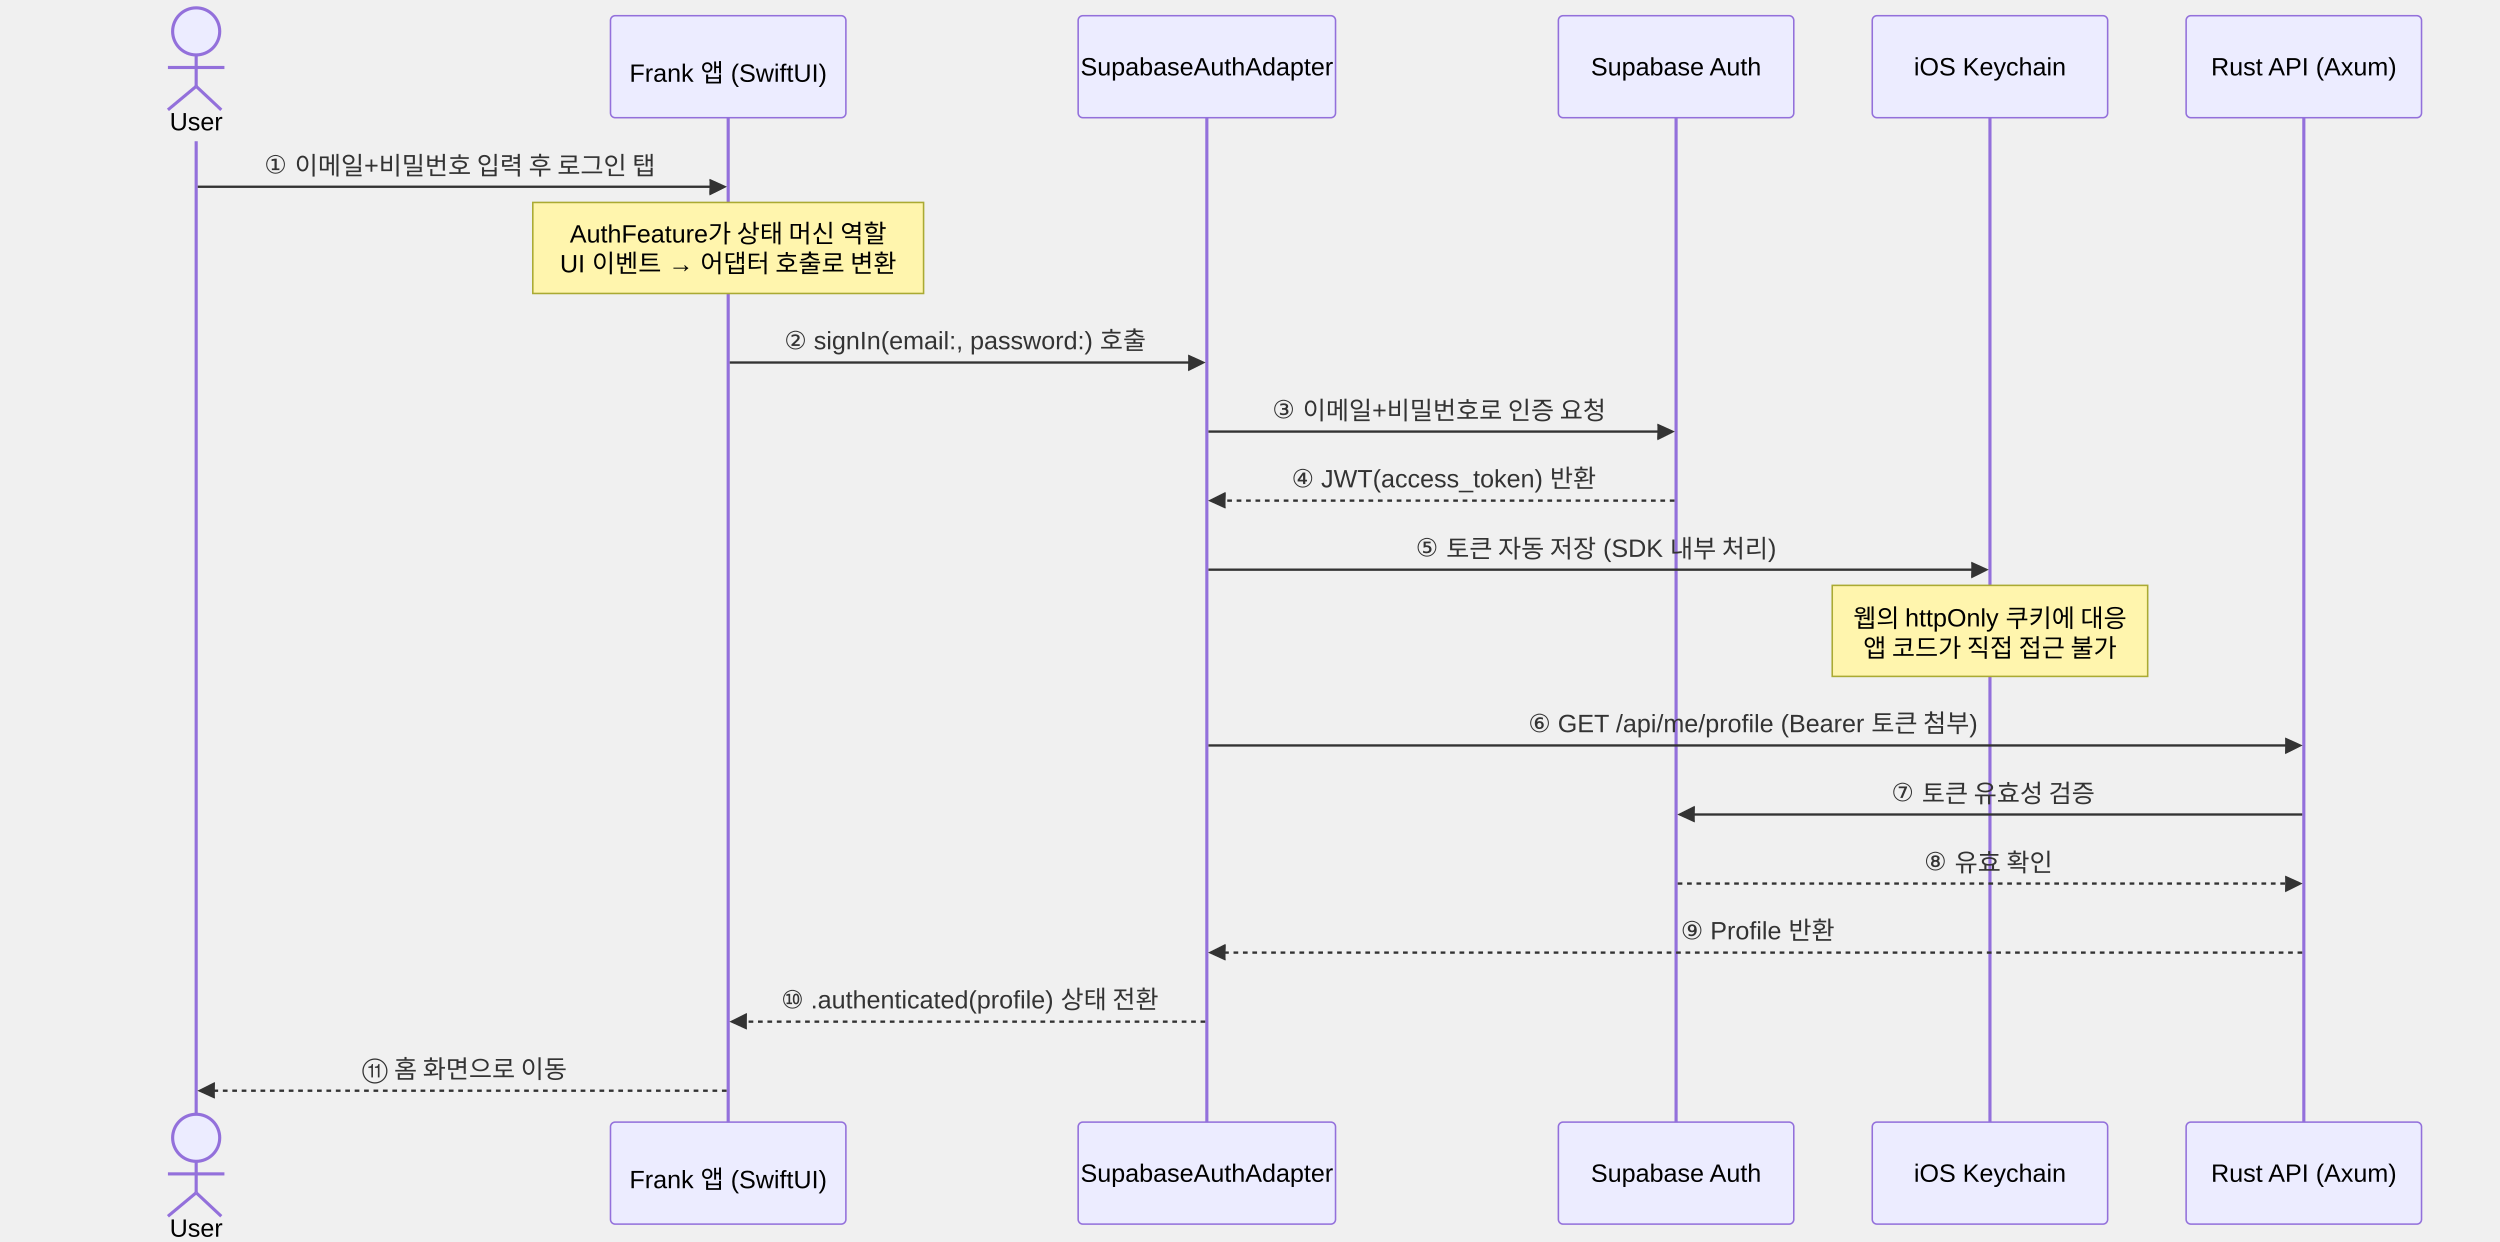
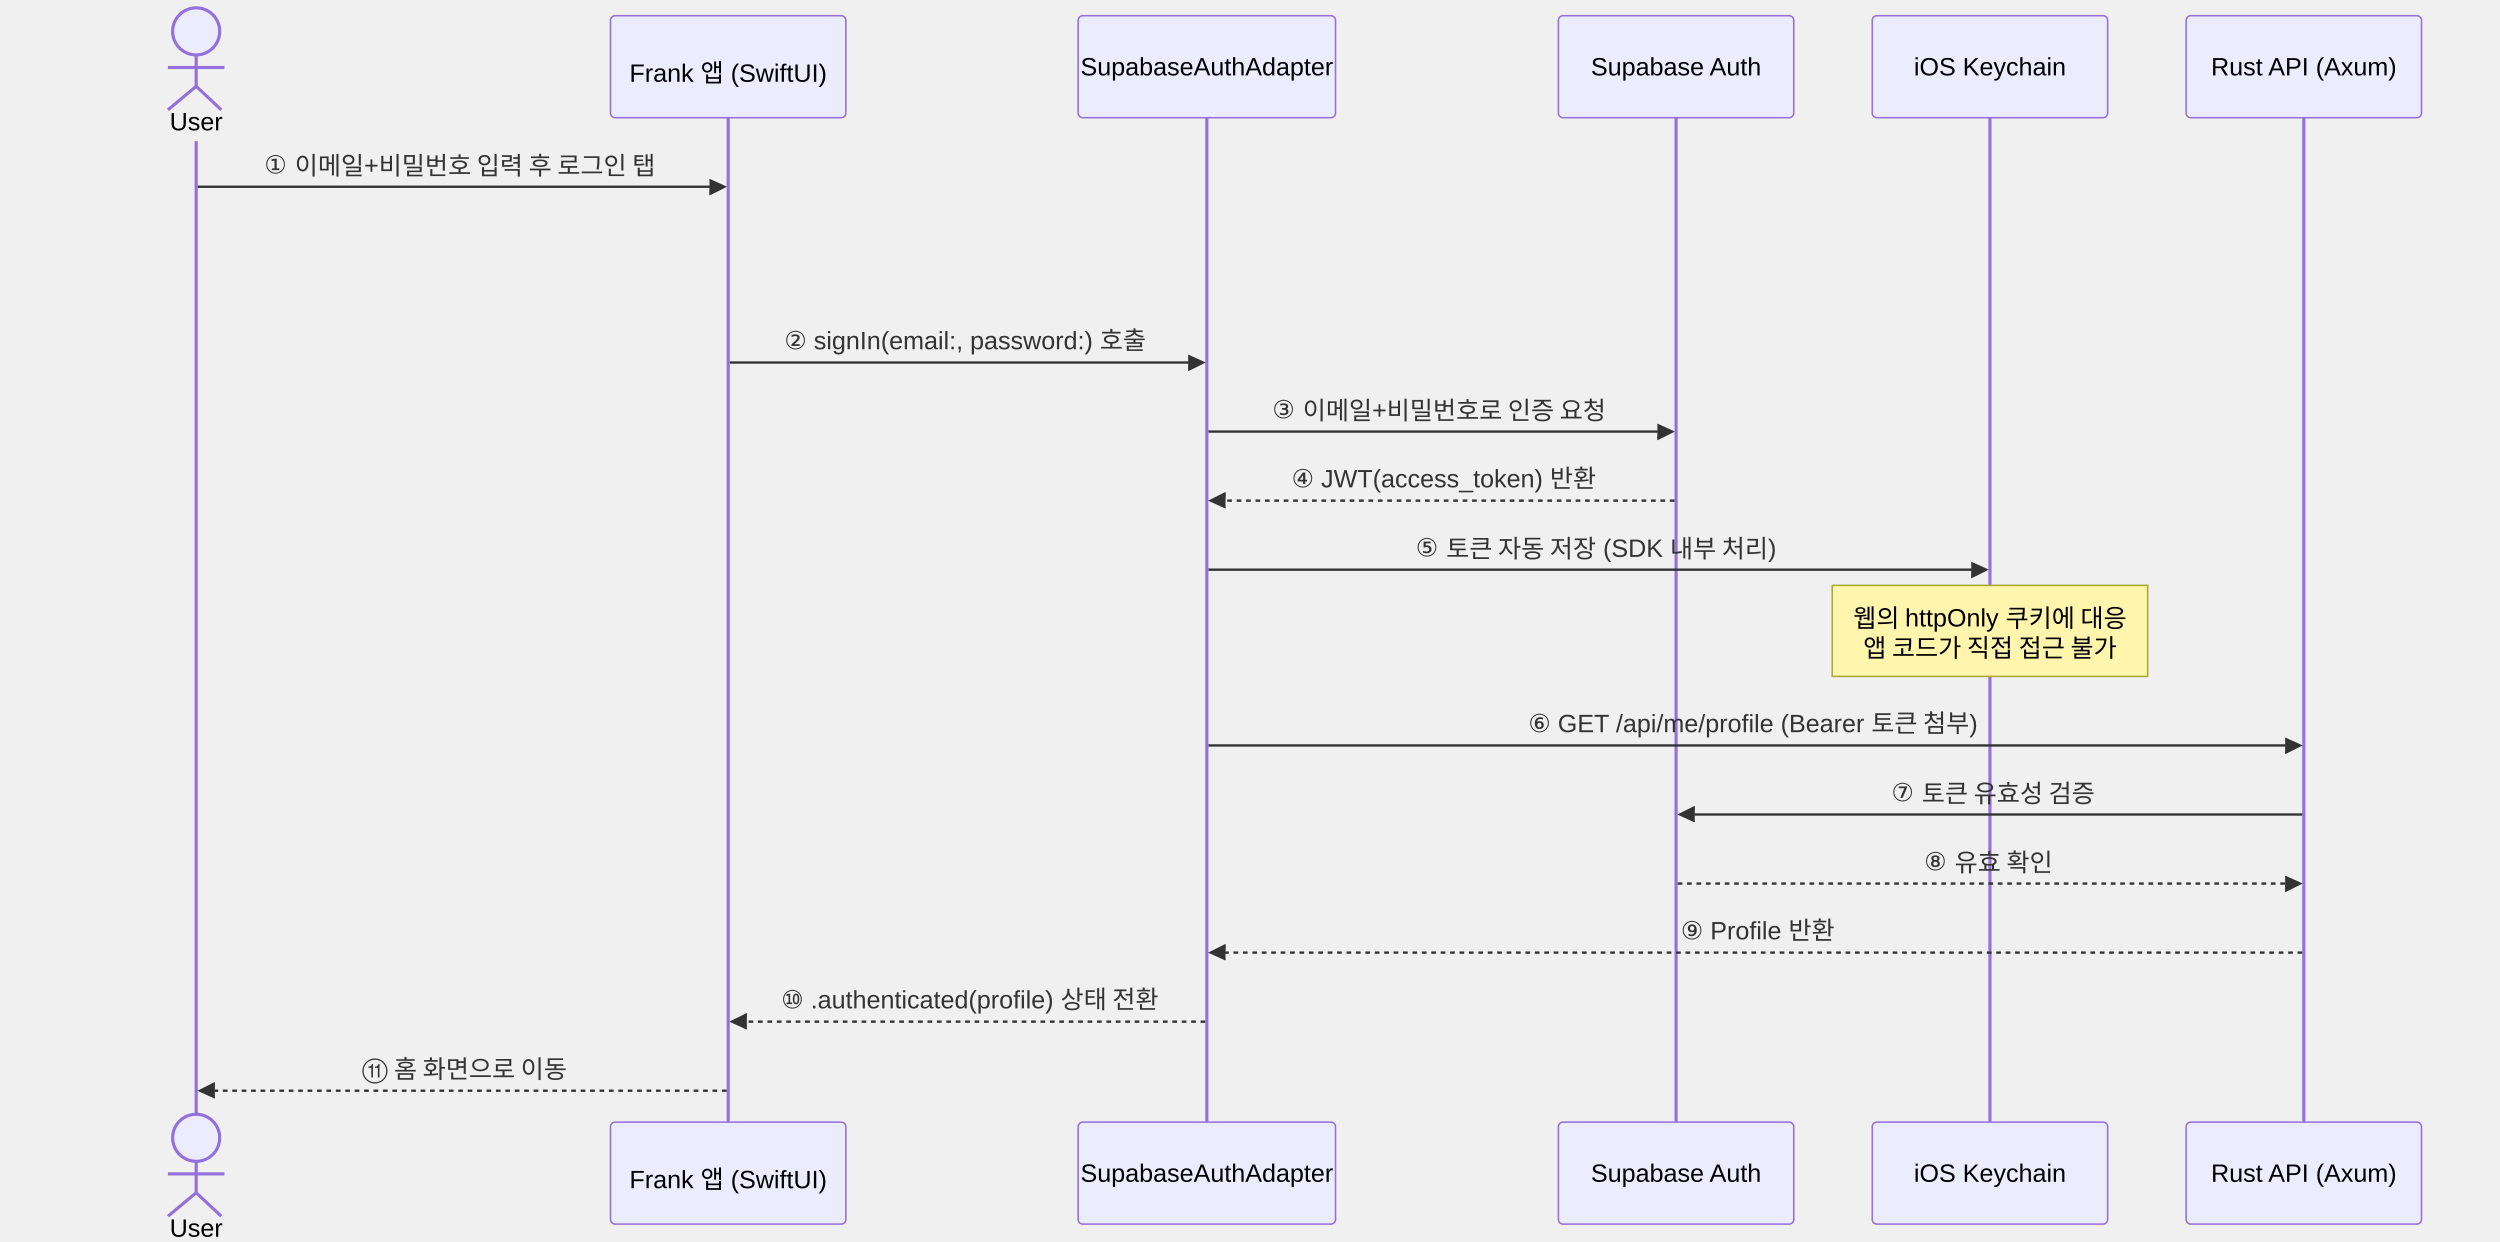
<svg xmlns="http://www.w3.org/2000/svg" id="my-svg" width="100%" style="max-width: 1593px; background-color: white;" viewBox="-50 -10 1593 791" role="graphics-document document" aria-roledescription="sequence">
  <g>
    <rect x="1343" y="705" fill="#eaeaea" stroke="#666" width="150" height="65" name="API" rx="3" ry="3" class="actor actor-bottom" />
    <text x="1418" y="737.5" dominant-baseline="central" alignment-baseline="central" class="actor actor-box" style="text-anchor: middle; font-size: 16px; font-weight: 400;">
      <tspan x="1418" dy="0">Rust API (Axum)</tspan>
    </text>
  </g>
  <g>
    <rect x="1143" y="705" fill="#eaeaea" stroke="#666" width="150" height="65" name="Keychain" rx="3" ry="3" class="actor actor-bottom" />
    <text x="1218" y="737.5" dominant-baseline="central" alignment-baseline="central" class="actor actor-box" style="text-anchor: middle; font-size: 16px; font-weight: 400;">
      <tspan x="1218" dy="0">iOS Keychain</tspan>
    </text>
  </g>
  <g>
    <rect x="943" y="705" fill="#eaeaea" stroke="#666" width="150" height="65" name="Auth" rx="3" ry="3" class="actor actor-bottom" />
    <text x="1018" y="737.5" dominant-baseline="central" alignment-baseline="central" class="actor actor-box" style="text-anchor: middle; font-size: 16px; font-weight: 400;">
      <tspan x="1018" dy="0">Supabase Auth</tspan>
    </text>
  </g>
  <g>
    <rect x="637" y="705" fill="#eaeaea" stroke="#666" width="164" height="65" name="Adapter" rx="3" ry="3" class="actor actor-bottom" />
    <text x="719" y="737.5" dominant-baseline="central" alignment-baseline="central" class="actor actor-box" style="text-anchor: middle; font-size: 16px; font-weight: 400;">
      <tspan x="719" dy="0">SupabaseAuthAdapter</tspan>
    </text>
  </g>
  <g>
    <rect x="339" y="705" fill="#eaeaea" stroke="#666" width="150" height="65" name="App" rx="3" ry="3" class="actor actor-bottom" />
    <text x="414" y="737.5" dominant-baseline="central" alignment-baseline="central" class="actor actor-box" style="text-anchor: middle; font-size: 16px; font-weight: 400;">
      <tspan x="414" dy="0">Frank 앱 (SwiftUI)</tspan>
    </text>
  </g>
  <g />
  <g>
    <line id="actor5" x1="1418" y1="65" x2="1418" y2="705" class="actor-line 200" stroke-width="0.5px" stroke="#999" name="API" data-et="life-line" data-id="API" />
    <g id="root-5" data-et="participant" data-type="participant" data-id="API">
      <rect x="1343" y="0" fill="#eaeaea" stroke="#666" width="150" height="65" name="API" rx="3" ry="3" class="actor actor-top" />
      <text x="1418" y="32.5" dominant-baseline="central" alignment-baseline="central" class="actor actor-box" style="text-anchor: middle; font-size: 16px; font-weight: 400;">
        <tspan x="1418" dy="0">Rust API (Axum)</tspan>
      </text>
    </g>
  </g>
  <g>
    <line id="actor4" x1="1218" y1="65" x2="1218" y2="705" class="actor-line 200" stroke-width="0.5px" stroke="#999" name="Keychain" data-et="life-line" data-id="Keychain" />
    <g id="root-4" data-et="participant" data-type="participant" data-id="Keychain">
      <rect x="1143" y="0" fill="#eaeaea" stroke="#666" width="150" height="65" name="Keychain" rx="3" ry="3" class="actor actor-top" />
      <text x="1218" y="32.5" dominant-baseline="central" alignment-baseline="central" class="actor actor-box" style="text-anchor: middle; font-size: 16px; font-weight: 400;">
        <tspan x="1218" dy="0">iOS Keychain</tspan>
      </text>
    </g>
  </g>
  <g>
    <line id="actor3" x1="1018" y1="65" x2="1018" y2="705" class="actor-line 200" stroke-width="0.5px" stroke="#999" name="Auth" data-et="life-line" data-id="Auth" />
    <g id="root-3" data-et="participant" data-type="participant" data-id="Auth">
      <rect x="943" y="0" fill="#eaeaea" stroke="#666" width="150" height="65" name="Auth" rx="3" ry="3" class="actor actor-top" />
      <text x="1018" y="32.5" dominant-baseline="central" alignment-baseline="central" class="actor actor-box" style="text-anchor: middle; font-size: 16px; font-weight: 400;">
        <tspan x="1018" dy="0">Supabase Auth</tspan>
      </text>
    </g>
  </g>
  <g>
    <line id="actor2" x1="719" y1="65" x2="719" y2="705" class="actor-line 200" stroke-width="0.5px" stroke="#999" name="Adapter" data-et="life-line" data-id="Adapter" />
    <g id="root-2" data-et="participant" data-type="participant" data-id="Adapter">
      <rect x="637" y="0" fill="#eaeaea" stroke="#666" width="164" height="65" name="Adapter" rx="3" ry="3" class="actor actor-top" />
      <text x="719" y="32.5" dominant-baseline="central" alignment-baseline="central" class="actor actor-box" style="text-anchor: middle; font-size: 16px; font-weight: 400;">
        <tspan x="719" dy="0">SupabaseAuthAdapter</tspan>
      </text>
    </g>
  </g>
  <g>
    <line id="actor1" x1="414" y1="65" x2="414" y2="705" class="actor-line 200" stroke-width="0.5px" stroke="#999" name="App" data-et="life-line" data-id="App" />
    <g id="root-1" data-et="participant" data-type="participant" data-id="App">
      <rect x="339" y="0" fill="#eaeaea" stroke="#666" width="150" height="65" name="App" rx="3" ry="3" class="actor actor-top" />
      <text x="414" y="32.5" dominant-baseline="central" alignment-baseline="central" class="actor actor-box" style="text-anchor: middle; font-size: 16px; font-weight: 400;">
        <tspan x="414" dy="0">Frank 앱 (SwiftUI)</tspan>
      </text>
    </g>
  </g>
  <g>
    <line id="actor0" x1="75" y1="80" x2="75" y2="705" class="actor-line 200" stroke-width="0.5px" stroke="#999" name="User" data-et="life-line" data-id="User" />
  </g>
  <style>#my-svg{font-family:"trebuchet ms",verdana,arial,sans-serif;font-size:16px;fill:#333;}@keyframes edge-animation-frame{from{stroke-dashoffset:0;}}@keyframes dash{to{stroke-dashoffset:0;}}#my-svg .edge-animation-slow{stroke-dasharray:9,5!important;stroke-dashoffset:900;animation:dash 50s linear infinite;stroke-linecap:round;}#my-svg .edge-animation-fast{stroke-dasharray:9,5!important;stroke-dashoffset:900;animation:dash 20s linear infinite;stroke-linecap:round;}#my-svg .error-icon{fill:#552222;}#my-svg .error-text{fill:#552222;stroke:#552222;}#my-svg .edge-thickness-normal{stroke-width:1px;}#my-svg .edge-thickness-thick{stroke-width:3.5px;}#my-svg .edge-pattern-solid{stroke-dasharray:0;}#my-svg .edge-thickness-invisible{stroke-width:0;fill:none;}#my-svg .edge-pattern-dashed{stroke-dasharray:3;}#my-svg .edge-pattern-dotted{stroke-dasharray:2;}#my-svg .marker{fill:#333333;stroke:#333333;}#my-svg .marker.cross{stroke:#333333;}#my-svg svg{font-family:"trebuchet ms",verdana,arial,sans-serif;font-size:16px;}#my-svg p{margin:0;}#my-svg .actor{stroke:#9370DB;fill:#ECECFF;stroke-width:1;}#my-svg rect.actor.outer-path[data-look="neo"]{filter:drop-shadow(1px 2px 2px rgba(185, 185, 185, 1));}#my-svg rect.note[data-look="neo"]{stroke:#aaaa33;fill:#fff5ad;filter:drop-shadow(1px 2px 2px rgba(185, 185, 185, 1));}#my-svg text.actor&gt;tspan{fill:black;stroke:none;}#my-svg .actor-line{stroke:#9370DB;}#my-svg .innerArc{stroke-width:1.5;stroke-dasharray:none;}#my-svg .messageLine0{stroke-width:1.5;stroke-dasharray:none;stroke:#333;}#my-svg .messageLine1{stroke-width:1.5;stroke-dasharray:2,2;stroke:#333;}#my-svg [id$="-arrowhead"] path{fill:#333;stroke:#333;}#my-svg .sequenceNumber{fill:white;}#my-svg [id$="-sequencenumber"]{fill:#333;}#my-svg [id$="-crosshead"] path{fill:#333;stroke:#333;}#my-svg .messageText{fill:#333;stroke:none;}#my-svg .labelBox{stroke:#9370DB;fill:#ECECFF;filter:none;}#my-svg .labelText,#my-svg .labelText&gt;tspan{fill:black;stroke:none;}#my-svg .loopText,#my-svg .loopText&gt;tspan{fill:black;stroke:none;}#my-svg .loopLine{stroke-width:2px;stroke-dasharray:2,2;stroke:#9370DB;fill:#9370DB;}#my-svg .note{stroke:#aaaa33;fill:#fff5ad;}#my-svg .noteText,#my-svg .noteText&gt;tspan{fill:black;stroke:none;font-weight:normal;}#my-svg .activation0{fill:#f4f4f4;stroke:#666;}#my-svg .activation1{fill:#f4f4f4;stroke:#666;}#my-svg .activation2{fill:#f4f4f4;stroke:#666;}#my-svg .actorPopupMenu{position:absolute;}#my-svg .actorPopupMenuPanel{position:absolute;fill:#ECECFF;box-shadow:0px 8px 16px 0px rgba(0,0,0,0.2);filter:drop-shadow(3px 5px 2px rgb(0 0 0 / 0.4));}#my-svg .actor-man circle,#my-svg line{fill:#ECECFF;stroke-width:2px;}#my-svg g rect.rect{filter:drop-shadow(1px 2px 2px rgba(185, 185, 185, 1));stroke:#9370DB;}#my-svg .node .neo-node{stroke:#9370DB;}#my-svg [data-look="neo"].node rect,#my-svg [data-look="neo"].cluster rect,#my-svg [data-look="neo"].node polygon{stroke:#9370DB;filter:drop-shadow(1px 2px 2px rgba(185, 185, 185, 1));}#my-svg [data-look="neo"].node path{stroke:#9370DB;stroke-width:1px;}#my-svg [data-look="neo"].node .outer-path{filter:drop-shadow(1px 2px 2px rgba(185, 185, 185, 1));}#my-svg [data-look="neo"].node .neo-line path{stroke:#9370DB;filter:none;}#my-svg [data-look="neo"].node circle{stroke:#9370DB;filter:drop-shadow(1px 2px 2px rgba(185, 185, 185, 1));}#my-svg [data-look="neo"].node circle .state-start{fill:#000000;}#my-svg [data-look="neo"].icon-shape .icon{fill:#9370DB;filter:drop-shadow(1px 2px 2px rgba(185, 185, 185, 1));}#my-svg [data-look="neo"].icon-shape .icon-neo path{stroke:#9370DB;filter:drop-shadow(1px 2px 2px rgba(185, 185, 185, 1));}#my-svg :root{--mermaid-font-family:"trebuchet ms",verdana,arial,sans-serif;}</style>
  <g />
  <defs>
    <symbol id="my-svg-computer" width="24" height="24">
      <path transform="scale(.5)" d="M2 2v13h20v-13h-20zm18 11h-16v-9h16v9zm-10.228 6l.466-1h3.524l.467 1h-4.457zm14.228 3h-24l2-6h2.104l-1.33 4h18.45l-1.297-4h2.073l2 6zm-5-10h-14v-7h14v7z" />
    </symbol>
  </defs>
  <defs>
    <symbol id="my-svg-database" fill-rule="evenodd" clip-rule="evenodd">
      <path transform="scale(.5)" d="M12.258.001l.256.004.255.005.253.008.251.01.249.012.247.015.246.016.242.019.241.02.239.023.236.024.233.027.231.028.229.031.225.032.223.034.22.036.217.038.214.04.211.041.208.043.205.045.201.046.198.048.194.05.191.051.187.053.183.054.18.056.175.057.172.059.168.06.163.061.16.063.155.064.15.066.074.033.073.033.071.034.07.034.069.035.068.035.067.035.066.035.064.036.064.036.062.036.06.036.06.037.058.037.058.037.055.038.055.038.053.038.052.038.051.039.05.039.048.039.047.039.045.04.044.04.043.04.041.04.04.041.039.041.037.041.036.041.034.041.033.042.032.042.03.042.029.042.027.042.026.043.024.043.023.043.021.043.02.043.018.044.017.043.015.044.013.044.012.044.011.045.009.044.007.045.006.045.004.045.002.045.001.045v17l-.001.045-.002.045-.004.045-.006.045-.007.045-.009.044-.011.045-.012.044-.013.044-.015.044-.017.043-.018.044-.02.043-.021.043-.023.043-.024.043-.026.043-.027.042-.029.042-.03.042-.032.042-.033.042-.034.041-.036.041-.037.041-.039.041-.04.041-.041.04-.043.04-.044.04-.045.04-.047.039-.048.039-.05.039-.051.039-.052.038-.053.038-.055.038-.055.038-.058.037-.058.037-.06.037-.06.036-.062.036-.064.036-.064.036-.066.035-.067.035-.068.035-.069.035-.07.034-.071.034-.073.033-.074.033-.15.066-.155.064-.16.063-.163.061-.168.06-.172.059-.175.057-.18.056-.183.054-.187.053-.191.051-.194.05-.198.048-.201.046-.205.045-.208.043-.211.041-.214.04-.217.038-.22.036-.223.034-.225.032-.229.031-.231.028-.233.027-.236.024-.239.023-.241.02-.242.019-.246.016-.247.015-.249.012-.251.01-.253.008-.255.005-.256.004-.258.001-.258-.001-.256-.004-.255-.005-.253-.008-.251-.01-.249-.012-.247-.015-.245-.016-.243-.019-.241-.02-.238-.023-.236-.024-.234-.027-.231-.028-.228-.031-.226-.032-.223-.034-.22-.036-.217-.038-.214-.04-.211-.041-.208-.043-.204-.045-.201-.046-.198-.048-.195-.05-.19-.051-.187-.053-.184-.054-.179-.056-.176-.057-.172-.059-.167-.06-.164-.061-.159-.063-.155-.064-.151-.066-.074-.033-.072-.033-.072-.034-.07-.034-.069-.035-.068-.035-.067-.035-.066-.035-.064-.036-.063-.036-.062-.036-.061-.036-.06-.037-.058-.037-.057-.037-.056-.038-.055-.038-.053-.038-.052-.038-.051-.039-.049-.039-.049-.039-.046-.039-.046-.04-.044-.04-.043-.04-.041-.04-.04-.041-.039-.041-.037-.041-.036-.041-.034-.041-.033-.042-.032-.042-.03-.042-.029-.042-.027-.042-.026-.043-.024-.043-.023-.043-.021-.043-.02-.043-.018-.044-.017-.043-.015-.044-.013-.044-.012-.044-.011-.045-.009-.044-.007-.045-.006-.045-.004-.045-.002-.045-.001-.045v-17l.001-.045.002-.045.004-.045.006-.045.007-.045.009-.044.011-.045.012-.044.013-.044.015-.044.017-.043.018-.044.02-.043.021-.043.023-.043.024-.043.026-.043.027-.042.029-.042.03-.042.032-.042.033-.042.034-.041.036-.041.037-.041.039-.041.04-.041.041-.04.043-.04.044-.04.046-.04.046-.039.049-.039.049-.039.051-.039.052-.038.053-.038.055-.038.056-.038.057-.037.058-.037.06-.037.061-.036.062-.036.063-.036.064-.036.066-.035.067-.035.068-.035.069-.035.07-.034.072-.034.072-.033.074-.033.151-.066.155-.064.159-.063.164-.061.167-.06.172-.059.176-.057.179-.056.184-.054.187-.053.19-.051.195-.05.198-.048.201-.046.204-.045.208-.043.211-.041.214-.04.217-.038.22-.036.223-.034.226-.032.228-.031.231-.028.234-.027.236-.024.238-.023.241-.02.243-.019.245-.016.247-.015.249-.012.251-.01.253-.008.255-.005.256-.004.258-.001.258.001zm-9.258 20.499v.01l.001.021.003.021.004.022.005.021.006.022.007.022.009.023.01.022.011.023.012.023.013.023.015.023.016.024.017.023.018.024.019.024.021.024.022.025.023.024.024.025.052.049.056.05.061.051.066.051.07.051.075.051.079.052.084.052.088.052.092.052.097.052.102.051.105.052.11.052.114.051.119.051.123.051.127.05.131.05.135.05.139.048.144.049.147.047.152.047.155.047.16.045.163.045.167.043.171.043.176.041.178.041.183.039.187.039.19.037.194.035.197.035.202.033.204.031.209.03.212.029.216.027.219.025.222.024.226.021.23.02.233.018.236.016.24.015.243.012.246.01.249.008.253.005.256.004.259.001.26-.001.257-.004.254-.005.25-.008.247-.011.244-.012.241-.014.237-.016.233-.018.231-.021.226-.021.224-.024.22-.026.216-.027.212-.028.21-.031.205-.031.202-.034.198-.034.194-.036.191-.037.187-.039.183-.04.179-.04.175-.042.172-.043.168-.044.163-.045.16-.046.155-.046.152-.047.148-.048.143-.049.139-.049.136-.05.131-.05.126-.05.123-.051.118-.052.114-.051.11-.052.106-.052.101-.052.096-.052.092-.052.088-.053.083-.051.079-.052.074-.052.07-.051.065-.051.06-.051.056-.05.051-.05.023-.024.023-.025.021-.024.02-.024.019-.024.018-.024.017-.024.015-.023.014-.024.013-.023.012-.023.01-.023.01-.022.008-.022.006-.022.006-.022.004-.022.004-.021.001-.021.001-.021v-4.127l-.077.055-.08.053-.083.054-.085.053-.087.052-.09.052-.093.051-.095.05-.097.05-.1.049-.102.049-.105.048-.106.047-.109.047-.111.046-.114.045-.115.045-.118.044-.12.043-.122.042-.124.042-.126.041-.128.04-.13.04-.132.038-.134.038-.135.037-.138.037-.139.035-.142.035-.143.034-.144.033-.147.032-.148.031-.15.03-.151.03-.153.029-.154.027-.156.027-.158.026-.159.025-.161.024-.162.023-.163.022-.165.021-.166.02-.167.019-.169.018-.169.017-.171.016-.173.015-.173.014-.175.013-.175.012-.177.011-.178.01-.179.008-.179.008-.181.006-.182.005-.182.004-.184.003-.184.002h-.37l-.184-.002-.184-.003-.182-.004-.182-.005-.181-.006-.179-.008-.179-.008-.178-.01-.176-.011-.176-.012-.175-.013-.173-.014-.172-.015-.171-.016-.17-.017-.169-.018-.167-.019-.166-.02-.165-.021-.163-.022-.162-.023-.161-.024-.159-.025-.157-.026-.156-.027-.155-.027-.153-.029-.151-.03-.15-.03-.148-.031-.146-.032-.145-.033-.143-.034-.141-.035-.14-.035-.137-.037-.136-.037-.134-.038-.132-.038-.13-.04-.128-.04-.126-.041-.124-.042-.122-.042-.12-.044-.117-.043-.116-.045-.113-.045-.112-.046-.109-.047-.106-.047-.105-.048-.102-.049-.1-.049-.097-.05-.095-.05-.093-.052-.09-.051-.087-.052-.085-.053-.083-.054-.08-.054-.077-.054v4.127zm0-5.654v.011l.001.021.003.021.004.021.005.022.006.022.007.022.009.022.01.022.011.023.012.023.013.023.015.024.016.023.017.024.018.024.019.024.021.024.022.024.023.025.024.024.052.05.056.05.061.05.066.051.07.051.075.052.079.051.084.052.088.052.092.052.097.052.102.052.105.052.11.051.114.051.119.052.123.05.127.051.131.05.135.049.139.049.144.048.147.048.152.047.155.046.16.045.163.045.167.044.171.042.176.042.178.04.183.04.187.038.19.037.194.036.197.034.202.033.204.032.209.03.212.028.216.027.219.025.222.024.226.022.23.02.233.018.236.016.24.014.243.012.246.01.249.008.253.006.256.003.259.001.26-.001.257-.003.254-.006.25-.008.247-.01.244-.012.241-.015.237-.016.233-.018.231-.02.226-.022.224-.024.22-.025.216-.027.212-.029.21-.03.205-.032.202-.033.198-.035.194-.036.191-.037.187-.039.183-.039.179-.041.175-.042.172-.043.168-.044.163-.045.16-.045.155-.047.152-.047.148-.048.143-.048.139-.05.136-.049.131-.05.126-.051.123-.051.118-.051.114-.052.11-.052.106-.052.101-.052.096-.052.092-.052.088-.052.083-.052.079-.052.074-.051.07-.052.065-.051.06-.05.056-.051.051-.049.023-.025.023-.024.021-.025.02-.024.019-.024.018-.024.017-.024.015-.023.014-.023.013-.024.012-.022.01-.023.01-.023.008-.022.006-.022.006-.022.004-.021.004-.022.001-.021.001-.021v-4.139l-.077.054-.08.054-.083.054-.085.052-.087.053-.09.051-.093.051-.095.051-.097.05-.1.049-.102.049-.105.048-.106.047-.109.047-.111.046-.114.045-.115.044-.118.044-.12.044-.122.042-.124.042-.126.041-.128.04-.13.039-.132.039-.134.038-.135.037-.138.036-.139.036-.142.035-.143.033-.144.033-.147.033-.148.031-.15.03-.151.03-.153.028-.154.028-.156.027-.158.026-.159.025-.161.024-.162.023-.163.022-.165.021-.166.02-.167.019-.169.018-.169.017-.171.016-.173.015-.173.014-.175.013-.175.012-.177.011-.178.009-.179.009-.179.007-.181.007-.182.005-.182.004-.184.003-.184.002h-.37l-.184-.002-.184-.003-.182-.004-.182-.005-.181-.007-.179-.007-.179-.009-.178-.009-.176-.011-.176-.012-.175-.013-.173-.014-.172-.015-.171-.016-.17-.017-.169-.018-.167-.019-.166-.02-.165-.021-.163-.022-.162-.023-.161-.024-.159-.025-.157-.026-.156-.027-.155-.028-.153-.028-.151-.03-.15-.03-.148-.031-.146-.033-.145-.033-.143-.033-.141-.035-.14-.036-.137-.036-.136-.037-.134-.038-.132-.039-.13-.039-.128-.04-.126-.041-.124-.042-.122-.043-.12-.043-.117-.044-.116-.044-.113-.046-.112-.046-.109-.046-.106-.047-.105-.048-.102-.049-.1-.049-.097-.05-.095-.051-.093-.051-.09-.051-.087-.053-.085-.052-.083-.054-.08-.054-.077-.054v4.139zm0-5.666v.011l.001.02.003.022.004.021.005.022.006.021.007.022.009.023.01.022.011.023.012.023.013.023.015.023.016.024.017.024.018.023.019.024.021.025.022.024.023.024.024.025.052.05.056.05.061.05.066.051.07.051.075.052.079.051.084.052.088.052.092.052.097.052.102.052.105.051.11.052.114.051.119.051.123.051.127.05.131.05.135.05.139.049.144.048.147.048.152.047.155.046.16.045.163.045.167.043.171.043.176.042.178.04.183.04.187.038.19.037.194.036.197.034.202.033.204.032.209.03.212.028.216.027.219.025.222.024.226.021.23.02.233.018.236.017.24.014.243.012.246.01.249.008.253.006.256.003.259.001.26-.001.257-.003.254-.006.25-.008.247-.01.244-.013.241-.014.237-.016.233-.018.231-.02.226-.022.224-.024.22-.025.216-.027.212-.029.21-.03.205-.032.202-.033.198-.035.194-.036.191-.037.187-.039.183-.039.179-.041.175-.042.172-.043.168-.044.163-.045.16-.045.155-.047.152-.047.148-.048.143-.049.139-.049.136-.049.131-.051.126-.05.123-.051.118-.052.114-.051.11-.052.106-.052.101-.052.096-.052.092-.052.088-.052.083-.052.079-.052.074-.052.07-.051.065-.051.06-.051.056-.05.051-.049.023-.025.023-.025.021-.024.02-.024.019-.024.018-.024.017-.024.015-.023.014-.024.013-.023.012-.023.01-.022.01-.023.008-.022.006-.022.006-.022.004-.022.004-.021.001-.021.001-.021v-4.153l-.077.054-.08.054-.083.053-.085.053-.087.053-.09.051-.093.051-.095.051-.097.05-.1.049-.102.048-.105.048-.106.048-.109.046-.111.046-.114.046-.115.044-.118.044-.12.043-.122.043-.124.042-.126.041-.128.04-.13.039-.132.039-.134.038-.135.037-.138.036-.139.036-.142.034-.143.034-.144.033-.147.032-.148.032-.15.03-.151.03-.153.028-.154.028-.156.027-.158.026-.159.024-.161.024-.162.023-.163.023-.165.021-.166.02-.167.019-.169.018-.169.017-.171.016-.173.015-.173.014-.175.013-.175.012-.177.01-.178.01-.179.009-.179.007-.181.006-.182.006-.182.004-.184.003-.184.001-.185.001-.185-.001-.184-.001-.184-.003-.182-.004-.182-.006-.181-.006-.179-.007-.179-.009-.178-.01-.176-.01-.176-.012-.175-.013-.173-.014-.172-.015-.171-.016-.17-.017-.169-.018-.167-.019-.166-.02-.165-.021-.163-.023-.162-.023-.161-.024-.159-.024-.157-.026-.156-.027-.155-.028-.153-.028-.151-.03-.15-.03-.148-.032-.146-.032-.145-.033-.143-.034-.141-.034-.14-.036-.137-.036-.136-.037-.134-.038-.132-.039-.13-.039-.128-.041-.126-.041-.124-.041-.122-.043-.12-.043-.117-.044-.116-.044-.113-.046-.112-.046-.109-.046-.106-.048-.105-.048-.102-.048-.1-.05-.097-.049-.095-.051-.093-.051-.09-.052-.087-.052-.085-.053-.083-.053-.08-.054-.077-.054v4.153zm8.74-8.179l-.257.004-.254.005-.25.008-.247.011-.244.012-.241.014-.237.016-.233.018-.231.021-.226.022-.224.023-.22.026-.216.027-.212.028-.21.031-.205.032-.202.033-.198.034-.194.036-.191.038-.187.038-.183.04-.179.041-.175.042-.172.043-.168.043-.163.045-.16.046-.155.046-.152.048-.148.048-.143.048-.139.049-.136.05-.131.05-.126.051-.123.051-.118.051-.114.052-.11.052-.106.052-.101.052-.096.052-.092.052-.088.052-.083.052-.079.052-.074.051-.07.052-.065.051-.06.05-.056.05-.051.05-.023.025-.023.024-.021.024-.02.025-.019.024-.018.024-.017.023-.015.024-.014.023-.013.023-.012.023-.01.023-.01.022-.008.022-.006.023-.006.021-.004.022-.004.021-.001.021-.001.021.001.021.001.021.004.021.004.022.006.021.006.023.008.022.01.022.01.023.012.023.013.023.014.023.015.024.017.023.018.024.019.024.02.025.021.024.023.024.023.025.051.05.056.05.06.05.065.051.07.052.074.051.079.052.083.052.088.052.092.052.096.052.101.052.106.052.11.052.114.052.118.051.123.051.126.051.131.05.136.05.139.049.143.048.148.048.152.048.155.046.16.046.163.045.168.043.172.043.175.042.179.041.183.04.187.038.191.038.194.036.198.034.202.033.205.032.21.031.212.028.216.027.22.026.224.023.226.022.231.021.233.018.237.016.241.014.244.012.247.011.25.008.254.005.257.004.26.001.26-.001.257-.004.254-.005.25-.008.247-.011.244-.012.241-.014.237-.016.233-.018.231-.021.226-.022.224-.023.22-.026.216-.027.212-.028.21-.031.205-.032.202-.033.198-.034.194-.036.191-.038.187-.038.183-.04.179-.041.175-.042.172-.043.168-.043.163-.045.16-.046.155-.046.152-.048.148-.048.143-.048.139-.049.136-.05.131-.05.126-.051.123-.051.118-.051.114-.052.11-.052.106-.052.101-.052.096-.052.092-.052.088-.052.083-.052.079-.052.074-.051.07-.052.065-.051.06-.05.056-.05.051-.05.023-.025.023-.024.021-.024.02-.025.019-.024.018-.024.017-.023.015-.024.014-.023.013-.023.012-.023.01-.023.01-.022.008-.022.006-.023.006-.021.004-.022.004-.021.001-.021.001-.021-.001-.021-.001-.021-.004-.021-.004-.022-.006-.021-.006-.023-.008-.022-.01-.022-.01-.023-.012-.023-.013-.023-.014-.023-.015-.024-.017-.023-.018-.024-.019-.024-.02-.025-.021-.024-.023-.024-.023-.025-.051-.05-.056-.05-.06-.05-.065-.051-.07-.052-.074-.051-.079-.052-.083-.052-.088-.052-.092-.052-.096-.052-.101-.052-.106-.052-.11-.052-.114-.052-.118-.051-.123-.051-.126-.051-.131-.05-.136-.05-.139-.049-.143-.048-.148-.048-.152-.048-.155-.046-.16-.046-.163-.045-.168-.043-.172-.043-.175-.042-.179-.041-.183-.04-.187-.038-.191-.038-.194-.036-.198-.034-.202-.033-.205-.032-.21-.031-.212-.028-.216-.027-.22-.026-.224-.023-.226-.022-.231-.021-.233-.018-.237-.016-.241-.014-.244-.012-.247-.011-.25-.008-.254-.005-.257-.004-.26-.001-.26.001z" />
    </symbol>
  </defs>
  <defs>
    <symbol id="my-svg-clock" width="24" height="24">
      <path transform="scale(.5)" d="M12 2c5.514 0 10 4.486 10 10s-4.486 10-10 10-10-4.486-10-10 4.486-10 10-10zm0-2c-6.627 0-12 5.373-12 12s5.373 12 12 12 12-5.373 12-12-5.373-12-12-12zm5.848 12.459c.202.038.202.333.001.372-1.907.361-6.045 1.111-6.547 1.111-.719 0-1.301-.582-1.301-1.301 0-.512.77-5.447 1.125-7.445.034-.192.312-.181.343.014l.985 6.238 5.394 1.011z" />
    </symbol>
  </defs>
  <defs>
    <marker id="my-svg-arrowhead" refX="7.9" refY="5" markerUnits="userSpaceOnUse" markerWidth="12" markerHeight="12" orient="auto-start-reverse">
      <path d="M -1 0 L 10 5 L 0 10 z" />
    </marker>
  </defs>
  <defs>
    <marker id="my-svg-crosshead" markerWidth="15" markerHeight="8" orient="auto" refX="4" refY="4.5">
      <path fill="none" stroke="#000000" stroke-width="1pt" d="M 1,2 L 6,7 M 6,2 L 1,7" style="stroke-dasharray: 0, 0;" />
    </marker>
  </defs>
  <defs>
    <marker id="my-svg-filled-head" refX="15.5" refY="7" markerWidth="20" markerHeight="28" orient="auto">
      <path d="M 18,7 L9,13 L14,7 L9,1 Z" />
    </marker>
  </defs>
  <defs>
    <marker id="my-svg-sequencenumber" refX="15" refY="15" markerWidth="60" markerHeight="40" orient="auto">
      <circle cx="15" cy="15" r="6" />
    </marker>
  </defs>
  <defs>
    <marker id="my-svg-solidTopArrowHead" refX="7.9" refY="7.25" markerUnits="userSpaceOnUse" markerWidth="12" markerHeight="12" orient="auto-start-reverse">
      <path d="M 0 0 L 10 8 L 0 8 z" />
    </marker>
  </defs>
  <defs>
    <marker id="my-svg-solidBottomArrowHead" refX="7.9" refY="0.75" markerUnits="userSpaceOnUse" markerWidth="12" markerHeight="12" orient="auto-start-reverse">
      <path d="M 0 0 L 10 0 L 0 8 z" />
    </marker>
  </defs>
  <defs>
    <marker id="my-svg-stickTopArrowHead" refX="7.5" refY="7" markerUnits="userSpaceOnUse" markerWidth="12" markerHeight="12" orient="auto-start-reverse">
      <path d="M 0 0 L 7 7" stroke="black" stroke-width="1.5" fill="none" />
    </marker>
  </defs>
  <defs>
    <marker id="my-svg-stickBottomArrowHead" refX="7.5" refY="0" markerUnits="userSpaceOnUse" markerWidth="12" markerHeight="12" orient="auto-start-reverse">
      <path d="M 0 7 L 7 0" stroke="black" stroke-width="1.5" fill="none" />
    </marker>
  </defs>
-   <g data-et="note" data-id="i1">
-     <rect x="289.5" y="119" fill="#EDF2AE" stroke="#666" width="249" height="58" class="note" />
-     <text x="414" y="124" text-anchor="middle" dominant-baseline="middle" alignment-baseline="middle" class="noteText" dy="1em" style="font-size: 16px; font-weight: 400;">
-       <tspan x="414">AuthFeature가 상태 머신 역할</tspan>
-     </text>
-     <text x="414" y="143" text-anchor="middle" dominant-baseline="middle" alignment-baseline="middle" class="noteText" dy="1em" style="font-size: 16px; font-weight: 400;">
-       <tspan x="414">UI 이벤트 → 어댑터 호출로 변환</tspan>
-     </text>
-   </g>
  <g data-et="note" data-id="i6">
    <rect x="1117.5" y="363" fill="#EDF2AE" stroke="#666" width="201" height="58" class="note" />
    <text x="1218" y="368" text-anchor="middle" dominant-baseline="middle" alignment-baseline="middle" class="noteText" dy="1em" style="font-size: 16px; font-weight: 400;">
      <tspan x="1218">웹의 httpOnly 쿠키에 대응</tspan>
    </text>
    <text x="1218" y="387" text-anchor="middle" dominant-baseline="middle" alignment-baseline="middle" class="noteText" dy="1em" style="font-size: 16px; font-weight: 400;">
      <tspan x="1218">앱 코드가 직접 접근 불가</tspan>
    </text>
  </g>
  <g class="actor-man actor-top" name="User" data-et="participant" data-type="actor" data-id="User" style="stroke: rgb(147, 112, 219);">
    <line id="actor-man-torso0" x1="75" y1="25" x2="75" y2="45" />
    <line id="actor-man-arms0" x1="57" y1="33" x2="93" y2="33" />
    <line x1="57" y1="60" x2="75" y2="45" />
    <line x1="75" y1="45" x2="91" y2="60" />
    <circle cx="75" cy="10" r="15" width="150" height="65" />
    <text x="75" y="67.5" dominant-baseline="central" alignment-baseline="central" class="actor actor-man" style="text-anchor: middle; font-size: 16px; font-weight: 400;">
      <tspan x="75" dy="0">User</tspan>
    </text>
  </g>
  <text x="243" y="80" text-anchor="middle" dominant-baseline="middle" alignment-baseline="middle" class="messageText" dy="1em" style="font-size: 16px; font-weight: 400;">① 이메일+비밀번호 입력 후 로그인 탭</text>
  <line x1="76" y1="109" x2="410" y2="109" class="messageLine0" data-et="message" data-id="i0" data-from="User" data-to="App" stroke-width="2" stroke="none" marker-end="url(#my-svg-arrowhead)" style="fill: none;" />
  <text x="565" y="192" text-anchor="middle" dominant-baseline="middle" alignment-baseline="middle" class="messageText" dy="1em" style="font-size: 16px; font-weight: 400;">② signIn(email:, password:) 호출</text>
  <line x1="415" y1="221" x2="715" y2="221" class="messageLine0" data-et="message" data-id="i2" data-from="App" data-to="Adapter" stroke-width="2" stroke="none" marker-end="url(#my-svg-arrowhead)" style="fill: none;" />
  <text x="867" y="236" text-anchor="middle" dominant-baseline="middle" alignment-baseline="middle" class="messageText" dy="1em" style="font-size: 16px; font-weight: 400;">③ 이메일+비밀번호로 인증 요청</text>
  <line x1="720" y1="265" x2="1014" y2="265" class="messageLine0" data-et="message" data-id="i3" data-from="Adapter" data-to="Auth" stroke-width="2" stroke="none" marker-end="url(#my-svg-arrowhead)" style="fill: none;" />
  <text x="870" y="280" text-anchor="middle" dominant-baseline="middle" alignment-baseline="middle" class="messageText" dy="1em" style="font-size: 16px; font-weight: 400;">④ JWT(access_token) 반환</text>
  <line x1="1017" y1="309" x2="723" y2="309" class="messageLine1" data-et="message" data-id="i4" data-from="Auth" data-to="Adapter" stroke-width="2" stroke="none" marker-end="url(#my-svg-arrowhead)" style="stroke-dasharray: 3, 3; fill: none;" />
  <text x="967" y="324" text-anchor="middle" dominant-baseline="middle" alignment-baseline="middle" class="messageText" dy="1em" style="font-size: 16px; font-weight: 400;">⑤ 토큰 자동 저장 (SDK 내부 처리)</text>
  <line x1="720" y1="353" x2="1214" y2="353" class="messageLine0" data-et="message" data-id="i5" data-from="Adapter" data-to="Keychain" stroke-width="2" stroke="none" marker-end="url(#my-svg-arrowhead)" style="fill: none;" />
  <text x="1067" y="436" text-anchor="middle" dominant-baseline="middle" alignment-baseline="middle" class="messageText" dy="1em" style="font-size: 16px; font-weight: 400;">⑥ GET /api/me/profile (Bearer 토큰 첨부)</text>
  <line x1="720" y1="465" x2="1414" y2="465" class="messageLine0" data-et="message" data-id="i7" data-from="Adapter" data-to="API" stroke-width="2" stroke="none" marker-end="url(#my-svg-arrowhead)" style="fill: none;" />
  <text x="1220" y="480" text-anchor="middle" dominant-baseline="middle" alignment-baseline="middle" class="messageText" dy="1em" style="font-size: 16px; font-weight: 400;">⑦ 토큰 유효성 검증</text>
  <line x1="1417" y1="509" x2="1022" y2="509" class="messageLine0" data-et="message" data-id="i8" data-from="API" data-to="Auth" stroke-width="2" stroke="none" marker-end="url(#my-svg-arrowhead)" style="fill: none;" />
  <text x="1217" y="524" text-anchor="middle" dominant-baseline="middle" alignment-baseline="middle" class="messageText" dy="1em" style="font-size: 16px; font-weight: 400;">⑧ 유효 확인</text>
  <line x1="1019" y1="553" x2="1414" y2="553" class="messageLine1" data-et="message" data-id="i9" data-from="Auth" data-to="API" stroke-width="2" stroke="none" marker-end="url(#my-svg-arrowhead)" style="stroke-dasharray: 3, 3; fill: none;" />
  <text x="1070" y="568" text-anchor="middle" dominant-baseline="middle" alignment-baseline="middle" class="messageText" dy="1em" style="font-size: 16px; font-weight: 400;">⑨ Profile 반환</text>
  <line x1="1417" y1="597" x2="723" y2="597" class="messageLine1" data-et="message" data-id="i10" data-from="API" data-to="Adapter" stroke-width="2" stroke="none" marker-end="url(#my-svg-arrowhead)" style="stroke-dasharray: 3, 3; fill: none;" />
  <text x="568" y="612" text-anchor="middle" dominant-baseline="middle" alignment-baseline="middle" class="messageText" dy="1em" style="font-size: 16px; font-weight: 400;">⑩ .authenticated(profile) 상태 전환</text>
  <line x1="718" y1="641" x2="418" y2="641" class="messageLine1" data-et="message" data-id="i11" data-from="Adapter" data-to="App" stroke-width="2" stroke="none" marker-end="url(#my-svg-arrowhead)" style="stroke-dasharray: 3, 3; fill: none;" />
  <text x="246" y="656" text-anchor="middle" dominant-baseline="middle" alignment-baseline="middle" class="messageText" dy="1em" style="font-size: 16px; font-weight: 400;">⑪ 홈 화면으로 이동</text>
  <line x1="413" y1="685" x2="79" y2="685" class="messageLine1" data-et="message" data-id="i12" data-from="App" data-to="User" stroke-width="2" stroke="none" marker-end="url(#my-svg-arrowhead)" style="stroke-dasharray: 3, 3; fill: none;" />
  <g class="actor-man actor-bottom" name="User" style="stroke: rgb(147, 112, 219);">
    <line id="actor-man-torso5" x1="75" y1="730" x2="75" y2="750" />
    <line id="actor-man-arms5" x1="57" y1="738" x2="93" y2="738" />
    <line x1="57" y1="765" x2="75" y2="750" />
    <line x1="75" y1="750" x2="91" y2="765" />
    <circle cx="75" cy="715" r="15" width="150" height="65" />
    <text x="75" y="772.5" dominant-baseline="central" alignment-baseline="central" class="actor actor-man" style="text-anchor: middle; font-size: 16px; font-weight: 400;">
      <tspan x="75" dy="0">User</tspan>
    </text>
  </g>
</svg>
